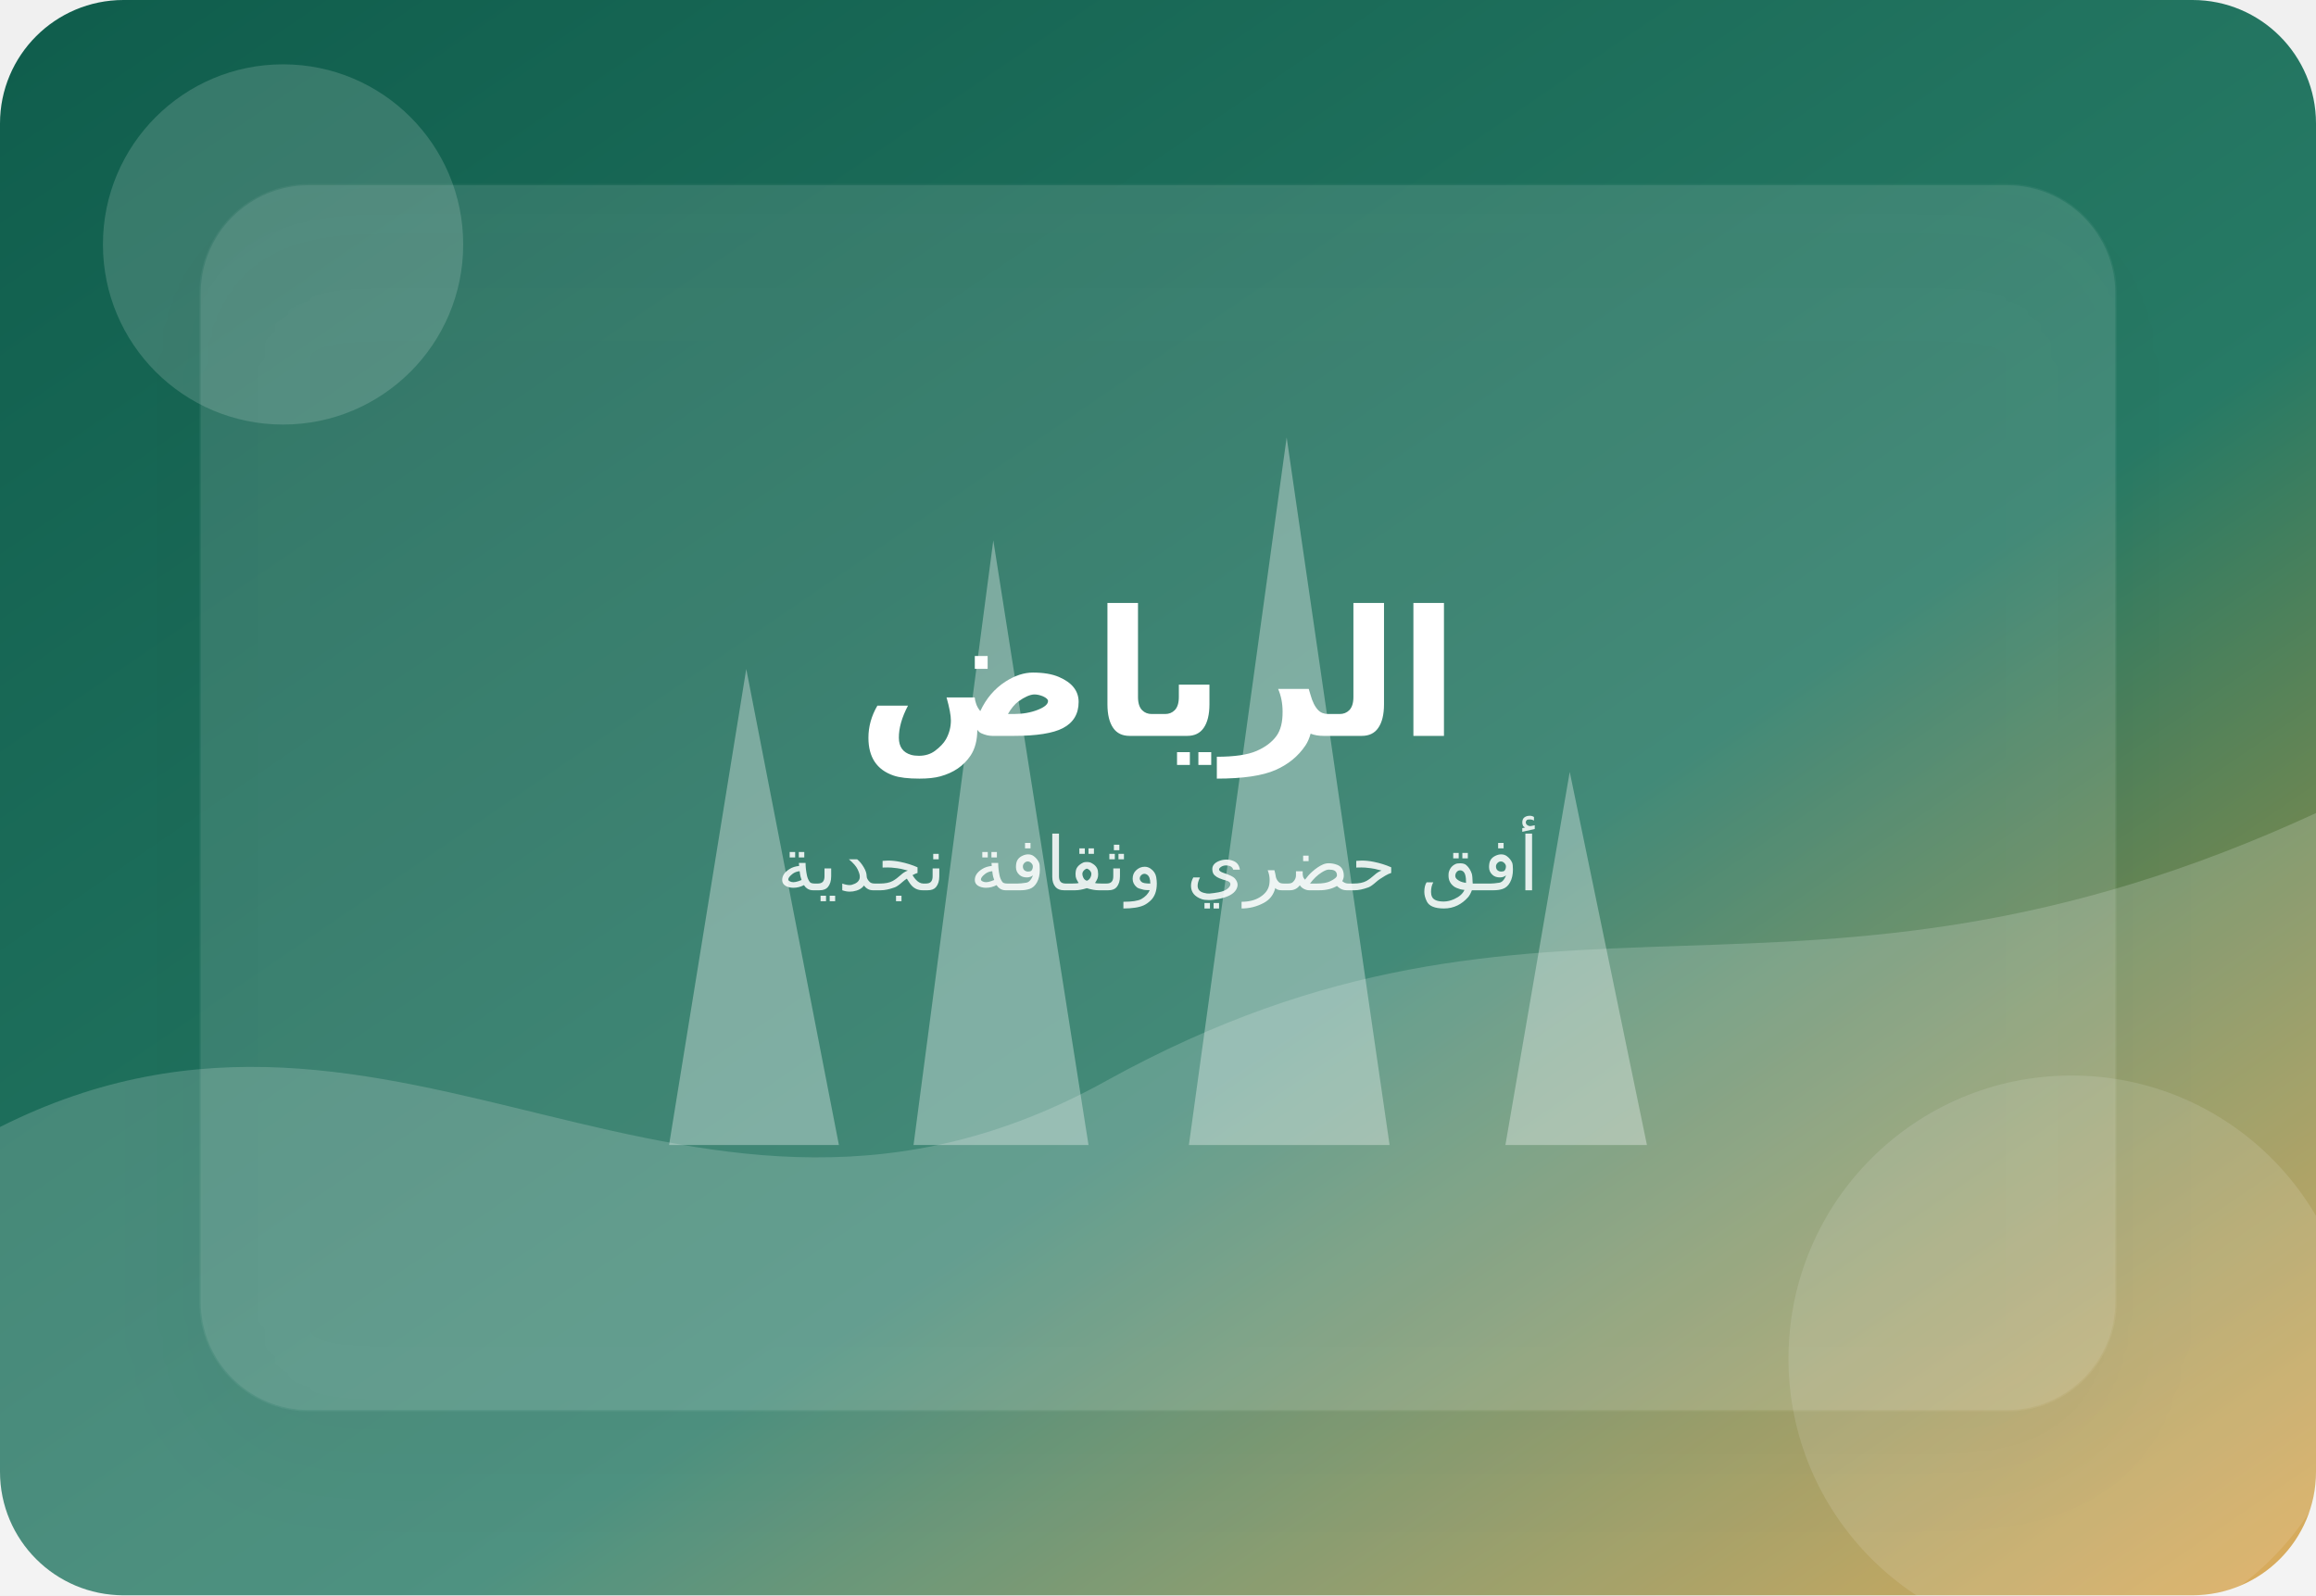
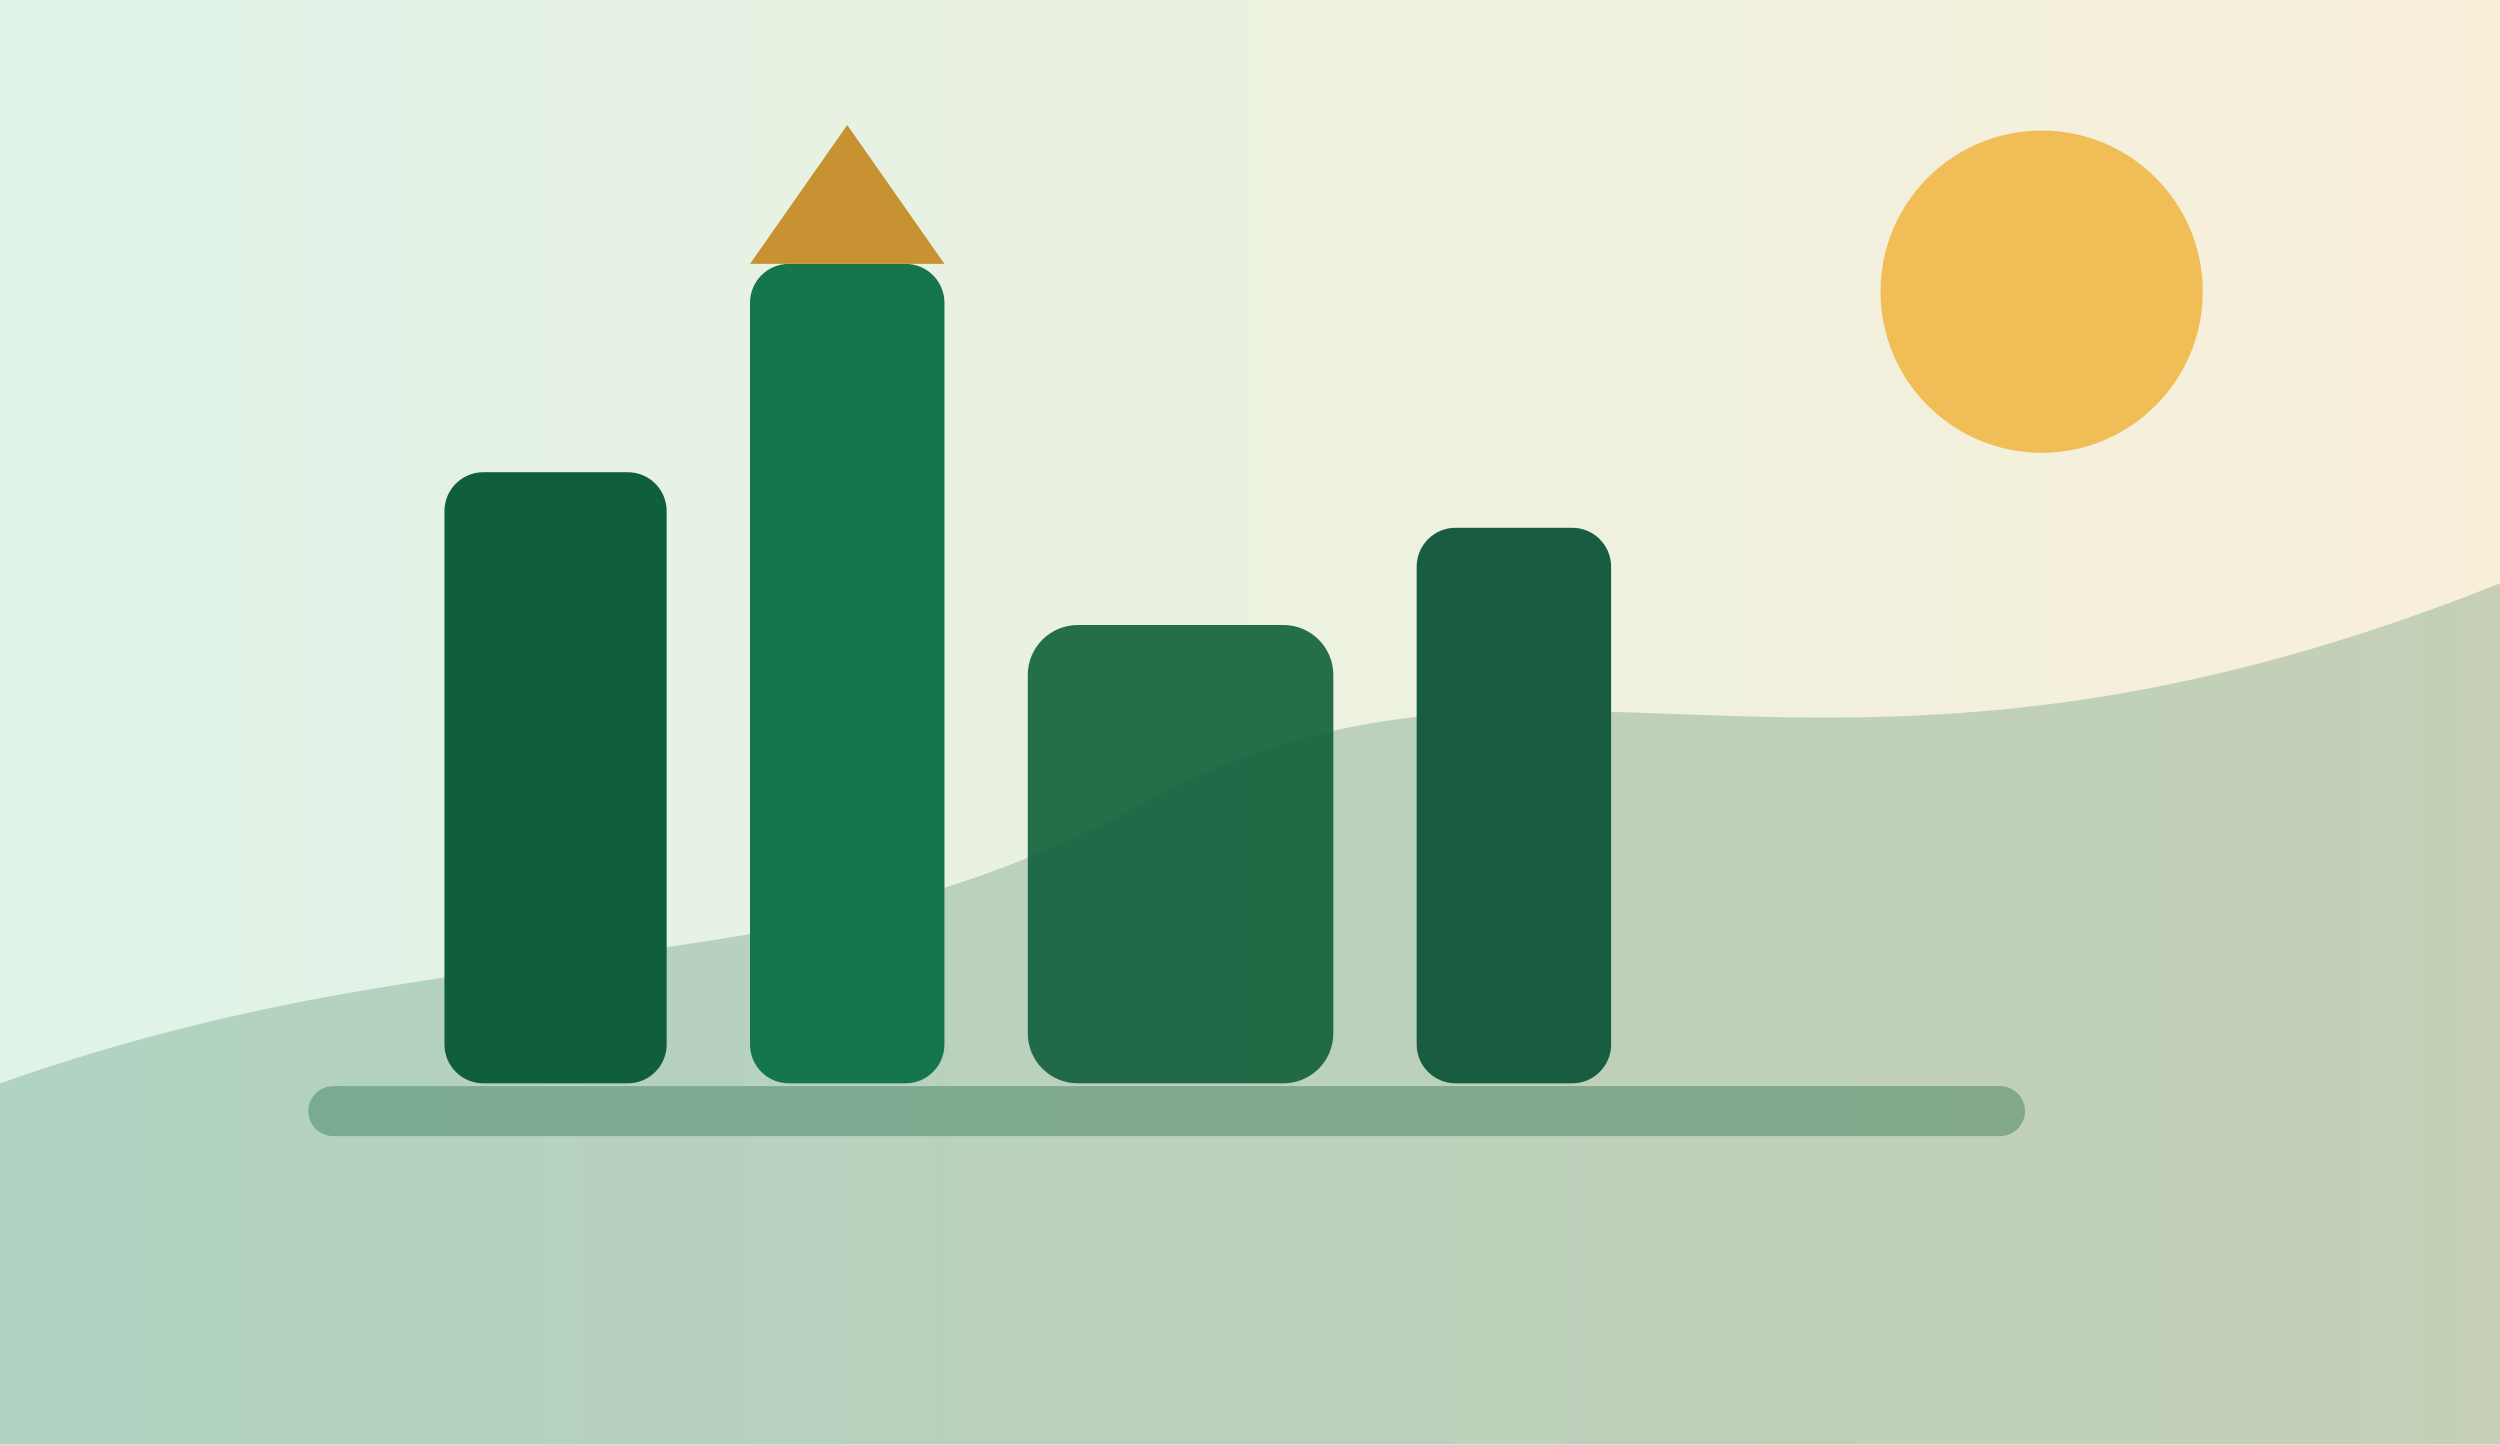
- <svg xmlns="http://www.w3.org/2000/svg" viewBox="0 0 900 620" role="img" aria-label="الرياض">
+ <svg xmlns="http://www.w3.org/2000/svg" viewBox="0 0 900 520">
  <defs>
-     <linearGradient id="g" x1="0" y1="0" x2="1" y2="1">
-       <stop offset="0%" stop-color="#0f5d4c" />
-       <stop offset="60%" stop-color="#277a65" />
-       <stop offset="100%" stop-color="#d89a36" />
+     <linearGradient id="g" x1="0" x2="1">
+       <stop stop-color="#dff3e8" />
+       <stop offset="1" stop-color="#f8efd9" />
    </linearGradient>
-     <filter id="shadow" x="-20%" y="-20%" width="140%" height="140%">
-       <feDropShadow dx="0" dy="18" stdDeviation="22" flood-color="#000" flood-opacity=".22" />
-     </filter>
  </defs>
-   <rect width="900" height="620" rx="48" fill="url(#g)" />
-   <circle cx="110" cy="95" r="70" fill="#fff" opacity=".16" />
-   <circle cx="805" cy="528" r="110" fill="#fff" opacity=".12" />
-   <path d="M0 438 C155 360 268 510 430 420 C602 325 696 410 900 316 L900 620 L0 620 Z" fill="#fff" opacity=".18" />
-   <path d="M260 445 L290 260 L326 445 Z M355 445 L386 210 L423 445 Z M462 445 L500 170 L540 445 Z M585 445 L610 300 L640 445 Z" fill="#fff" opacity=".34" />
-   <g filter="url(#shadow)">
-     <rect x="78" y="72" width="744" height="476" rx="42" fill="#ffffff" opacity=".12" stroke="#ffffff" stroke-opacity=".34" />
-   </g>
-   <text x="450" y="286" text-anchor="middle" direction="rtl" unicode-bidi="bidi-override" font-family="Tahoma, Arial, sans-serif" font-size="68" font-weight="900" fill="#fff">الرياض</text>
-   <text x="450" y="346" text-anchor="middle" direction="rtl" unicode-bidi="bidi-override" font-family="Tahoma, Arial, sans-serif" font-size="29" fill="#fff" opacity=".86">أفق حضري وثقافة نجدية</text>
+   <rect width="900" height="520" fill="url(#g)" />
+   <circle cx="735" cy="105" r="58" fill="#f0bd57" />
+   <path d="M0 390 C170 330 280 360 410 290 C555 210 650 310 900 210 L900 520 L0 520 Z" fill="#0f5f3a" opacity=".22" />
+   <rect x="160" y="170" width="80" height="220" rx="14" fill="#0f5f3a" />
+   <rect x="270" y="95" width="70" height="295" rx="14" fill="#15764b" />
+   <path d="M305 45 L340 95 L270 95 Z" fill="#c89232" />
+   <rect x="370" y="225" width="110" height="165" rx="18" fill="#0f5f3a" opacity=".9" />
+   <rect x="510" y="190" width="70" height="200" rx="14" fill="#185c41" />
+   <path d="M120 400 H720" stroke="#0f5f3a" stroke-width="18" stroke-linecap="round" opacity=".35" />
</svg>
